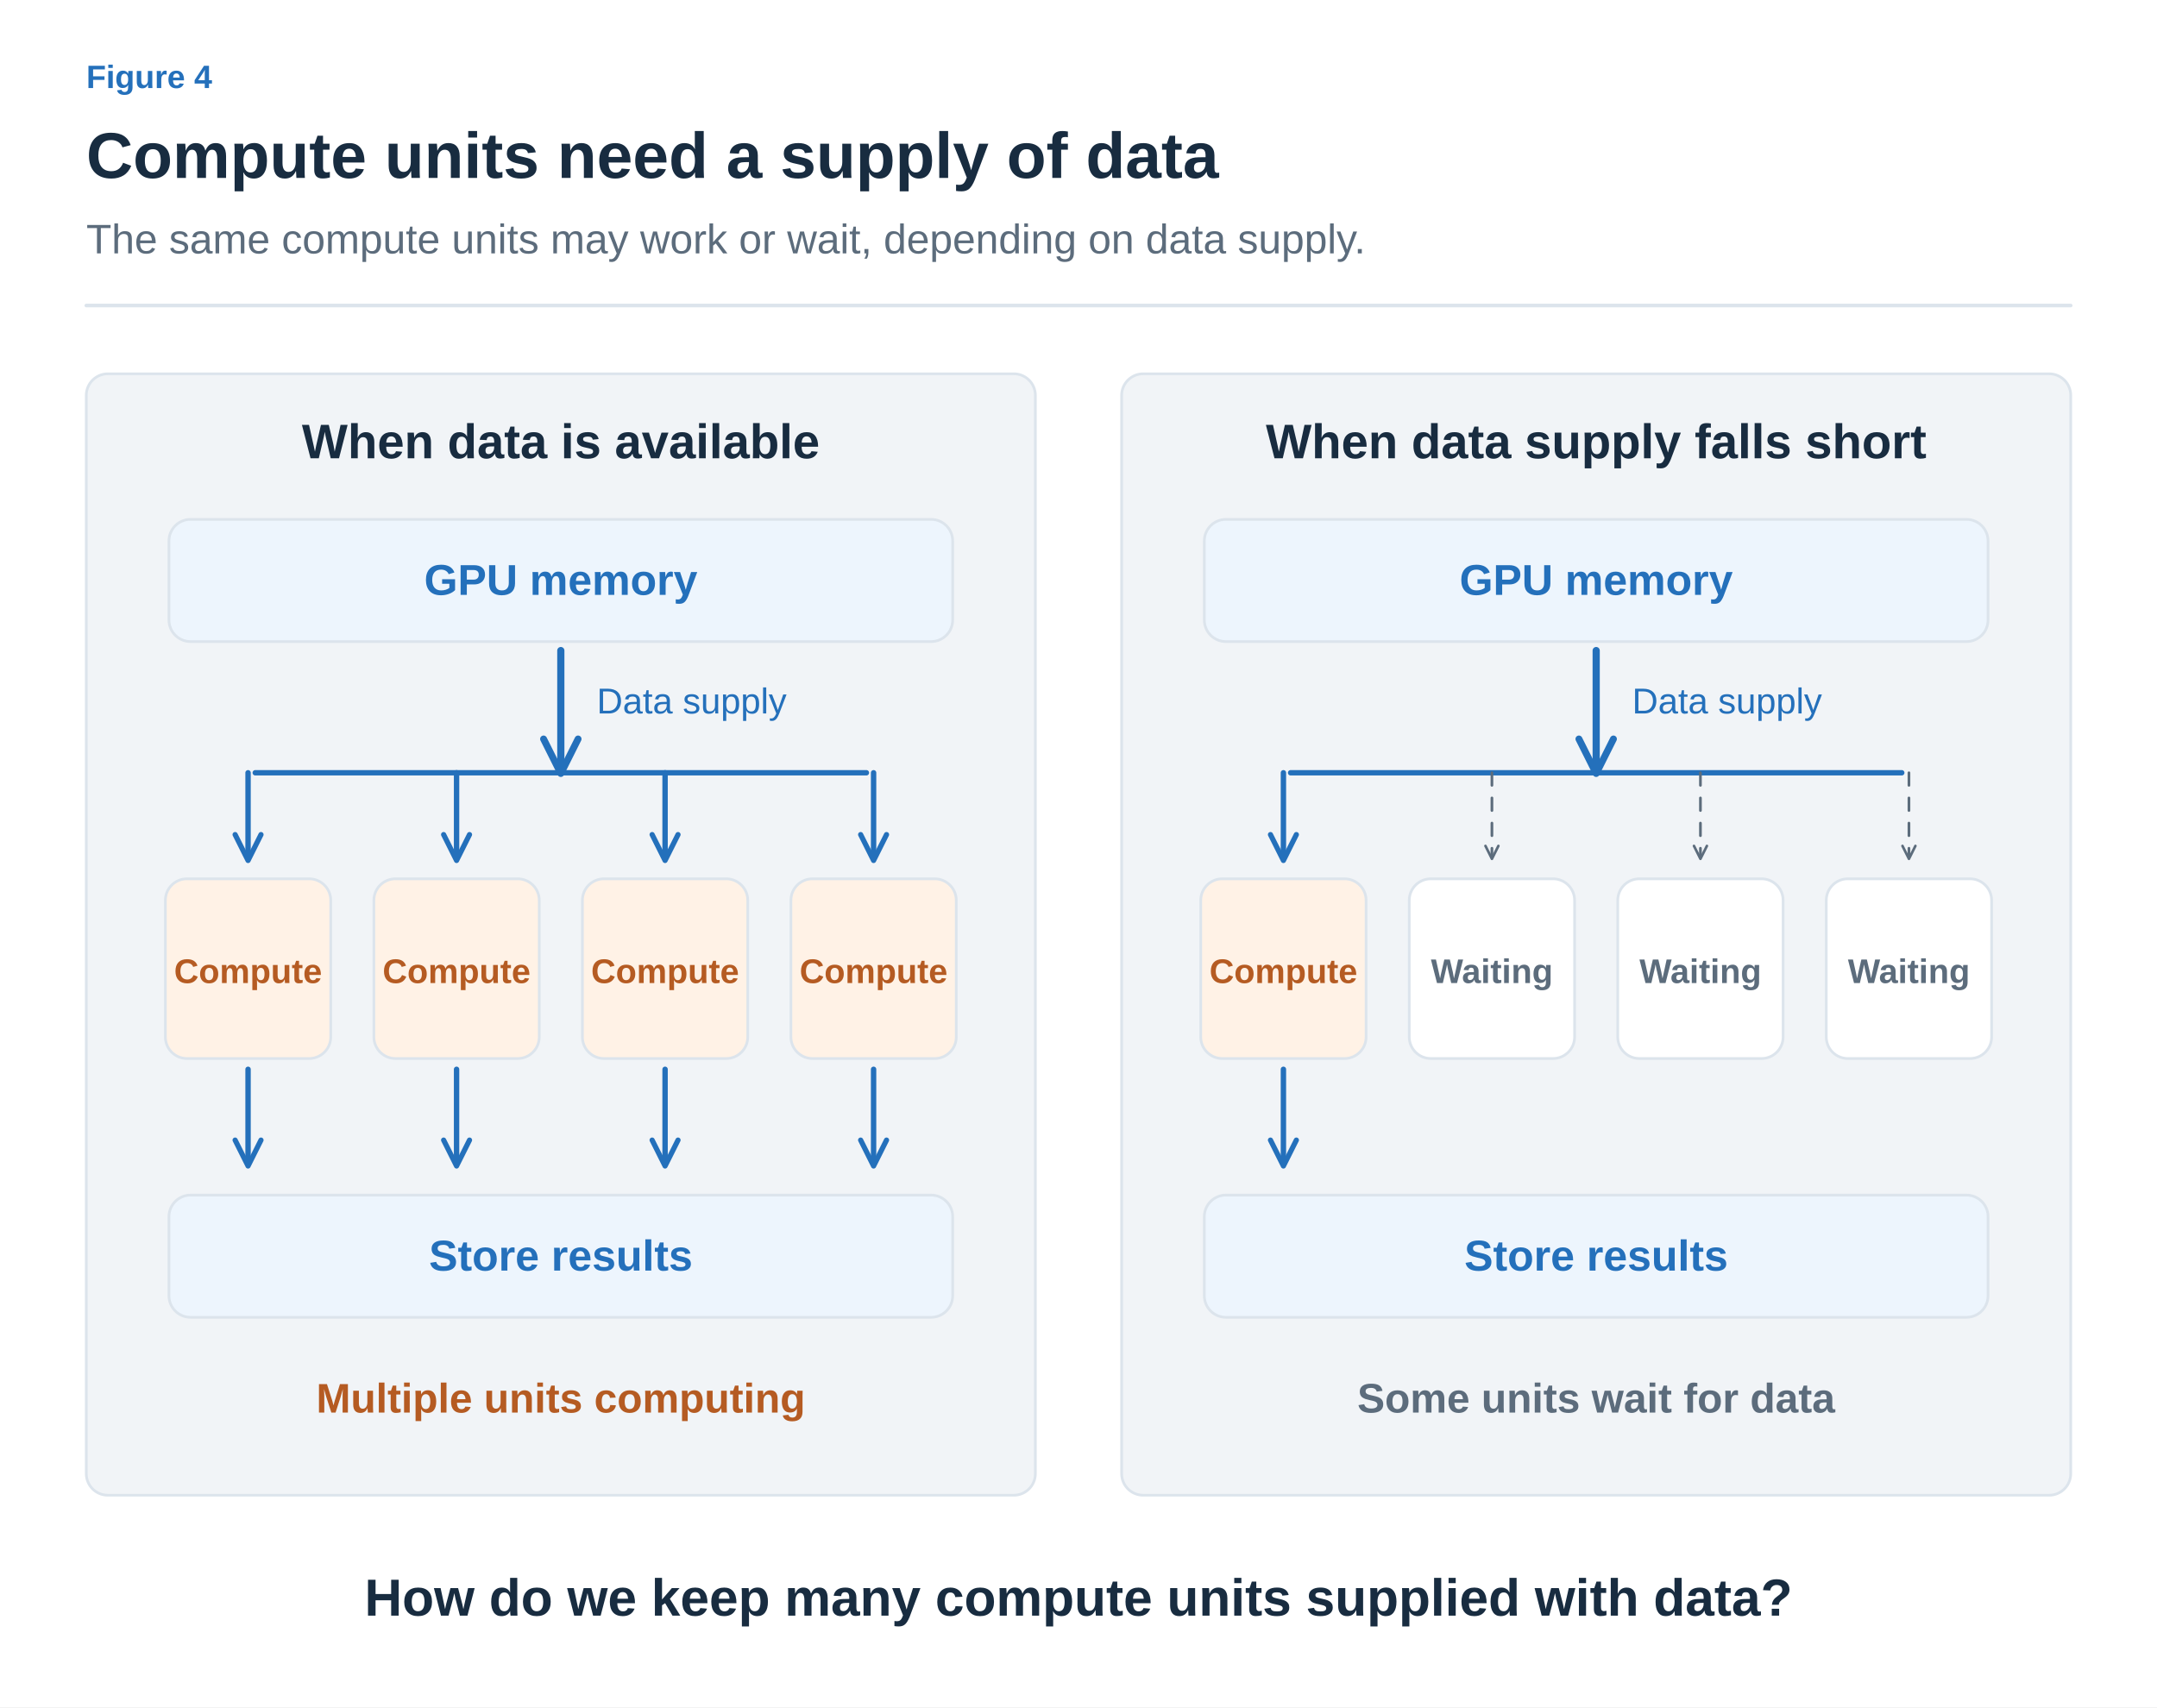
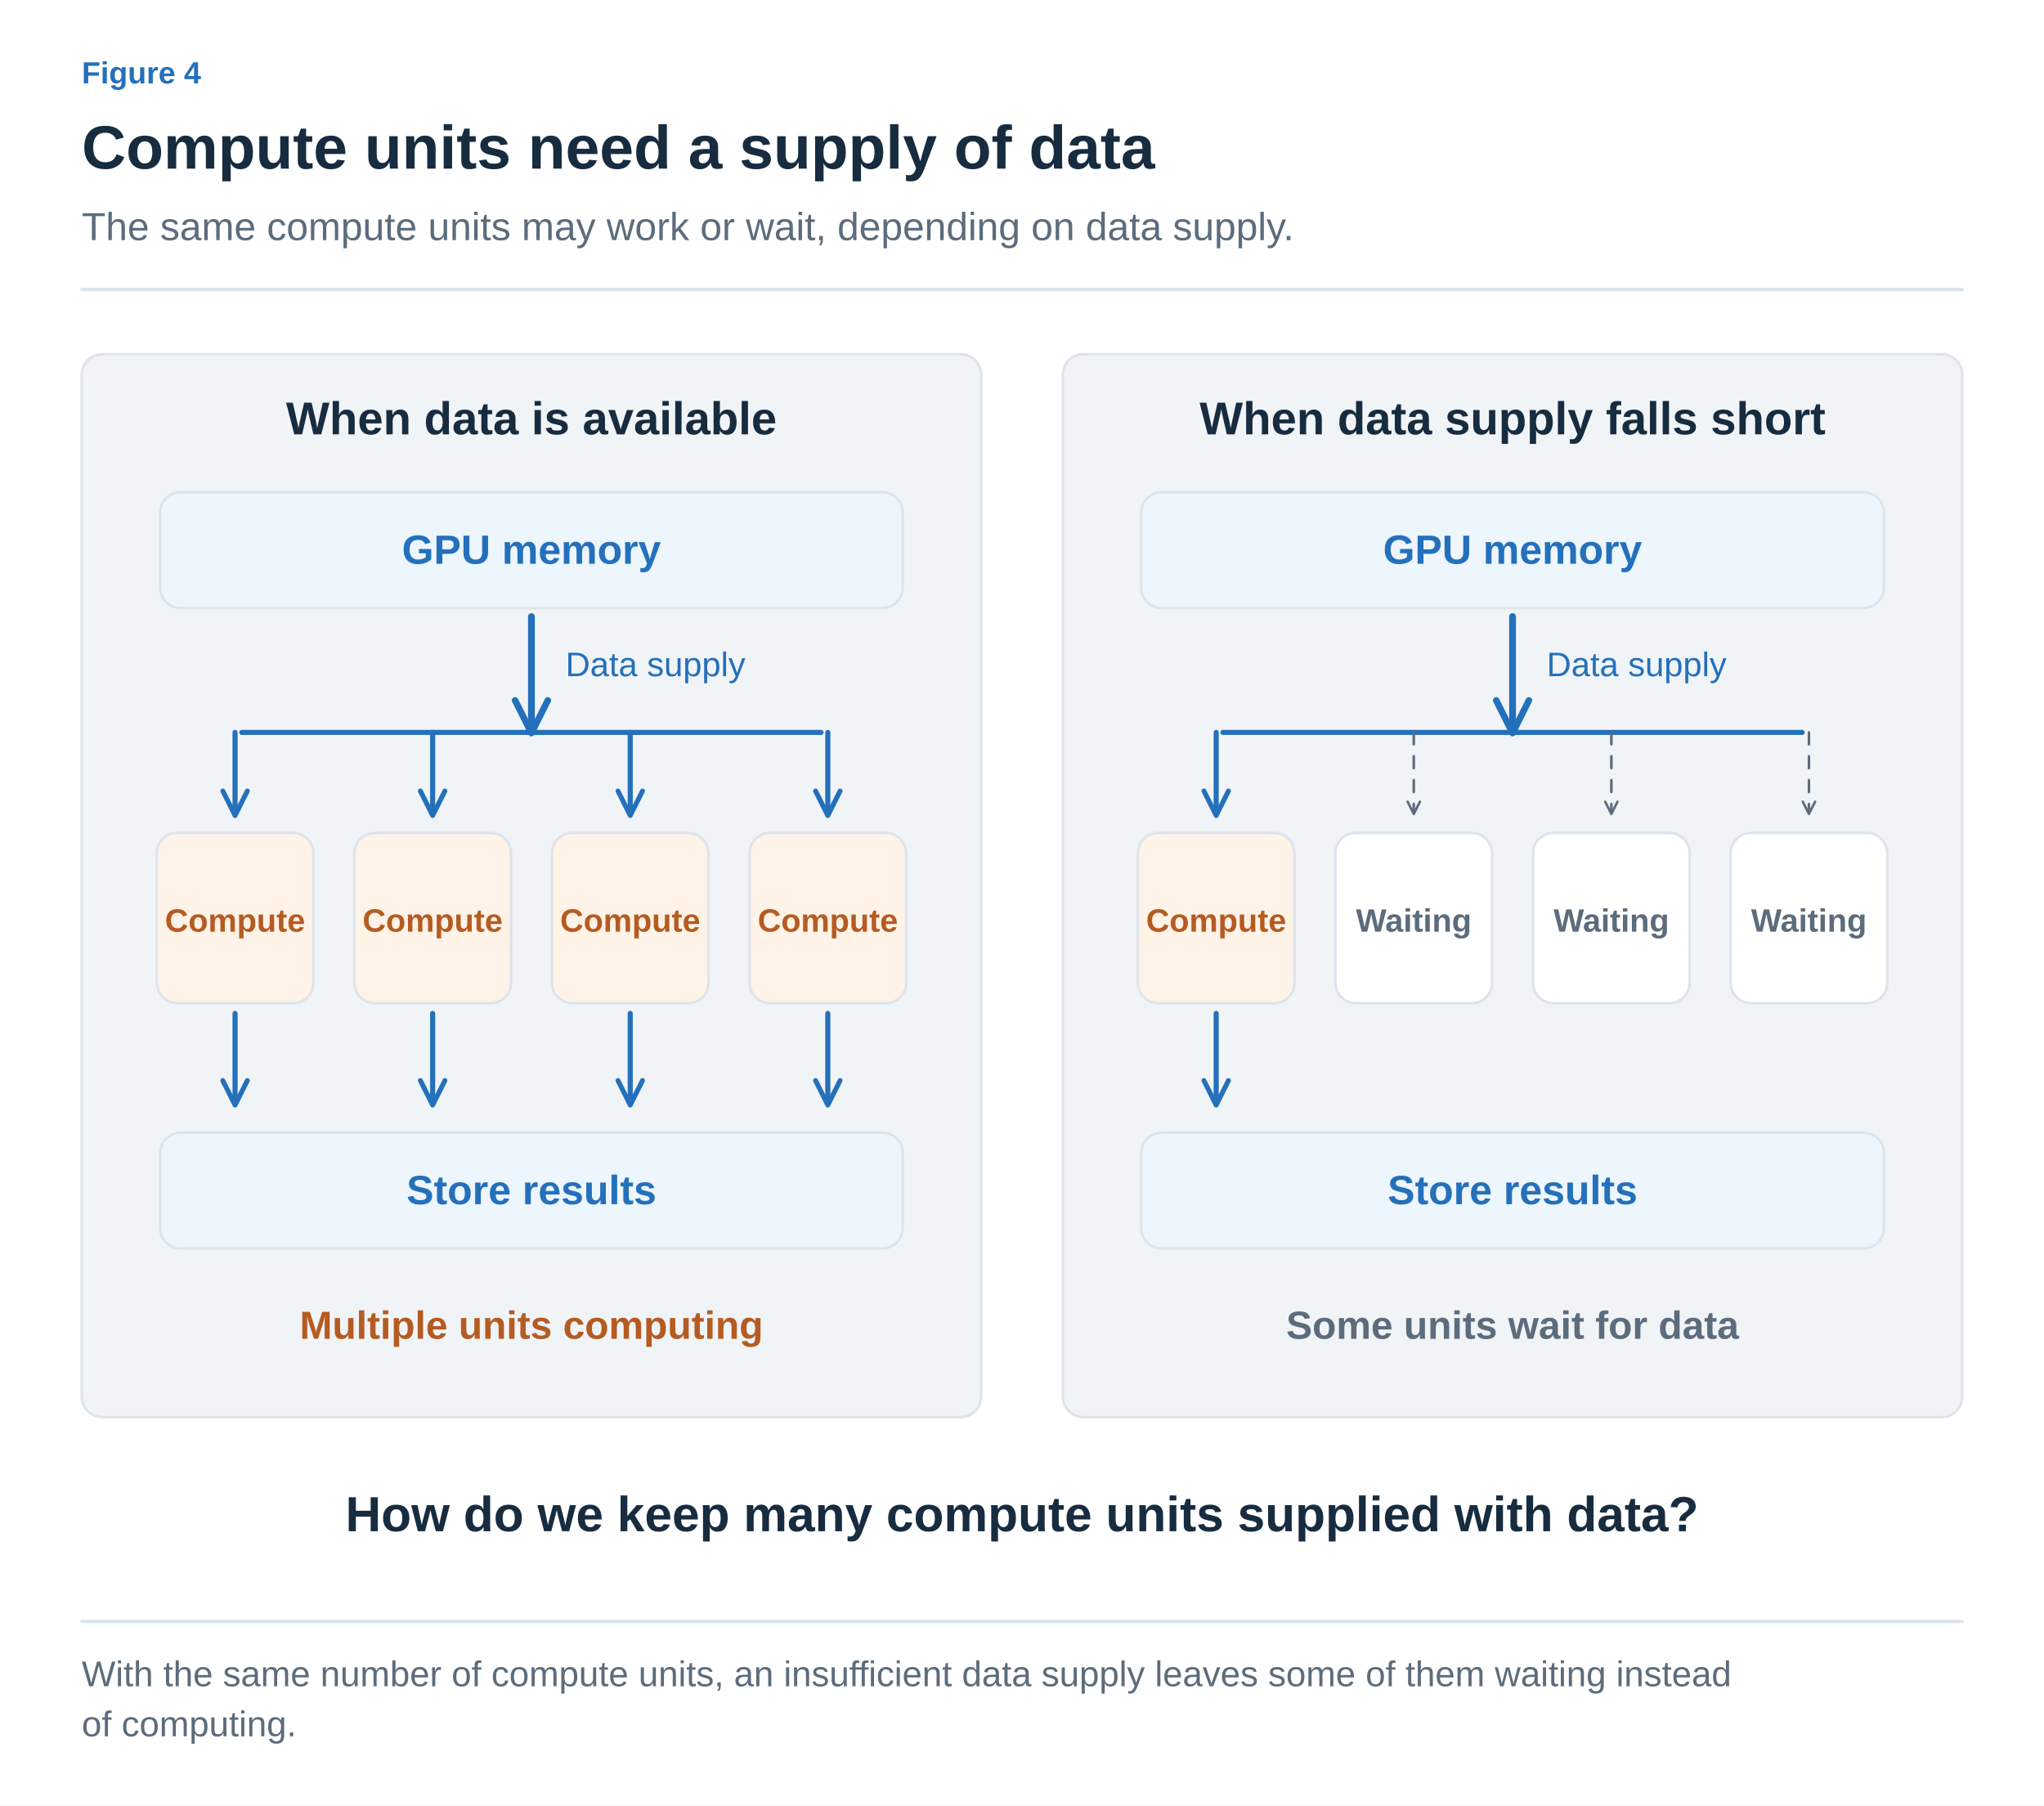
- <svg xmlns="http://www.w3.org/2000/svg" width="1200" height="950" viewBox="0 0 1200 950" role="img" aria-labelledby="title desc">
+ <svg xmlns="http://www.w3.org/2000/svg" width="1200" height="1060" viewBox="0 0 1200 1060" role="img" aria-labelledby="title desc">
  <defs>
-     <marker id="muted" viewBox="0 0 10 10" refX="8" refY="5" markerWidth="6" markerHeight="6" orient="auto">
+     <marker id="arrow-ink" viewBox="0 0 10 10" refX="8" refY="5" markerWidth="6" markerHeight="6" orient="auto">
+       <path d="M1 1 L9 5 L1 9" fill="none" stroke="#182C40" stroke-width="1.6" />
+     </marker>
+     <marker id="arrow-muted" viewBox="0 0 10 10" refX="8" refY="5" markerWidth="6" markerHeight="6" orient="auto">
      <path d="M1 1 L9 5 L1 9" fill="none" stroke="#5C6C7C" stroke-width="1.6" />
    </marker>
-     <marker id="blue" viewBox="0 0 10 10" refX="8" refY="5" markerWidth="6" markerHeight="6" orient="auto">
+     <marker id="arrow-line" viewBox="0 0 10 10" refX="8" refY="5" markerWidth="6" markerHeight="6" orient="auto">
+       <path d="M1 1 L9 5 L1 9" fill="none" stroke="#DCE4EC" stroke-width="1.6" />
+     </marker>
+     <marker id="arrow-paper" viewBox="0 0 10 10" refX="8" refY="5" markerWidth="6" markerHeight="6" orient="auto">
+       <path d="M1 1 L9 5 L1 9" fill="none" stroke="#FFFFFF" stroke-width="1.6" />
+     </marker>
+     <marker id="arrow-blue" viewBox="0 0 10 10" refX="8" refY="5" markerWidth="6" markerHeight="6" orient="auto">
      <path d="M1 1 L9 5 L1 9" fill="none" stroke="#2470BB" stroke-width="1.6" />
    </marker>
-     <marker id="orange" viewBox="0 0 10 10" refX="8" refY="5" markerWidth="6" markerHeight="6" orient="auto">
+     <marker id="arrow-teal" viewBox="0 0 10 10" refX="8" refY="5" markerWidth="6" markerHeight="6" orient="auto">
+       <path d="M1 1 L9 5 L1 9" fill="none" stroke="#287D78" stroke-width="1.6" />
+     </marker>
+     <marker id="arrow-orange" viewBox="0 0 10 10" refX="8" refY="5" markerWidth="6" markerHeight="6" orient="auto">
      <path d="M1 1 L9 5 L1 9" fill="none" stroke="#B55B22" stroke-width="1.6" />
    </marker>
-     <marker id="teal" viewBox="0 0 10 10" refX="8" refY="5" markerWidth="6" markerHeight="6" orient="auto">
-       <path d="M1 1 L9 5 L1 9" fill="none" stroke="#287D78" stroke-width="1.6" />
-     </marker>
-     <marker id="purple" viewBox="0 0 10 10" refX="8" refY="5" markerWidth="6" markerHeight="6" orient="auto">
+     <marker id="arrow-purple" viewBox="0 0 10 10" refX="8" refY="5" markerWidth="6" markerHeight="6" orient="auto">
      <path d="M1 1 L9 5 L1 9" fill="none" stroke="#7954A3" stroke-width="1.6" />
    </marker>
+     <marker id="arrow-gray" viewBox="0 0 10 10" refX="8" refY="5" markerWidth="6" markerHeight="6" orient="auto">
+       <path d="M1 1 L9 5 L1 9" fill="none" stroke="#657789" stroke-width="1.6" />
+     </marker>
+     <marker id="arrow-red" viewBox="0 0 10 10" refX="8" refY="5" markerWidth="6" markerHeight="6" orient="auto">
+       <path d="M1 1 L9 5 L1 9" fill="none" stroke="#B34242" stroke-width="1.6" />
+     </marker>
+     <marker id="arrow-indigo" viewBox="0 0 10 10" refX="8" refY="5" markerWidth="6" markerHeight="6" orient="auto">
+       <path d="M1 1 L9 5 L1 9" fill="none" stroke="#4C60A8" stroke-width="1.6" />
+     </marker>
+     <marker id="arrow-slate" viewBox="0 0 10 10" refX="8" refY="5" markerWidth="6" markerHeight="6" orient="auto">
+       <path d="M1 1 L9 5 L1 9" fill="none" stroke="#8191A0" stroke-width="1.6" />
+     </marker>
+     <marker id="arrow-surface" viewBox="0 0 10 10" refX="8" refY="5" markerWidth="6" markerHeight="6" orient="auto">
+       <path d="M1 1 L9 5 L1 9" fill="none" stroke="#F8FAFC" stroke-width="1.6" />
+     </marker>
  </defs>
-   <style>text{font-family:Arial,"Apple SD Gothic Neo","Noto Sans KR",sans-serif}path{stroke-linecap:round;stroke-linejoin:round}</style>
-   <rect width="1200" height="950" fill="white" />
-   <text x="48" y="49" fill="#2470BB" font-size="18" font-weight="600" text-anchor="start">Figure 4</text>
-   <text x="48" y="99" fill="#182C40" font-size="36" font-weight="700" text-anchor="start">Compute units need a supply of data</text>
-   <text x="48" y="141" fill="#5C6C7C" font-size="23" font-weight="400" text-anchor="start">The same compute units may work or wait, depending on data supply.</text>
-   <path d="M48,170 H1152" fill="none" stroke="#DCE4EC" stroke-width="2" />
-   <rect x="48" y="208" width="528" height="624" rx="12" fill="#F1F4F7" stroke="#DCE4EC" stroke-width="1.5" />
-   <text x="312" y="255" fill="#182C40" font-size="27" font-weight="600" text-anchor="middle">When data is available</text>
-   <rect x="94" y="289" width="436" height="68" rx="12" fill="#EDF5FD" stroke="#DCE4EC" stroke-width="1.5" />
-   <text x="312.0" y="331.0" fill="#2470BB" font-size="24" font-weight="600" text-anchor="middle">GPU memory</text>
-   <path d="M312,362 L312,428" fill="none" stroke="#2470BB" stroke-width="4" marker-end="url(#blue)" />
-   <text x="332" y="397" fill="#2470BB" font-size="20" font-weight="400" text-anchor="start">Data supply</text>
-   <path d="M142,430 H482" fill="none" stroke="#2470BB" stroke-width="3" />
-   <path d="M138,430 L138,477" fill="none" stroke="#2470BB" stroke-width="3" marker-end="url(#blue)" />
-   <rect x="92" y="489" width="92" height="100" rx="12" fill="#FFF2E6" stroke="#DCE4EC" stroke-width="1.5" />
-   <text x="138.0" y="547.0" fill="#B55B22" font-size="19" font-weight="600" text-anchor="middle">Compute</text>
-   <path d="M138,595 L138,647" fill="none" stroke="#2470BB" stroke-width="3" marker-end="url(#blue)" />
-   <path d="M254,430 L254,477" fill="none" stroke="#2470BB" stroke-width="3" marker-end="url(#blue)" />
-   <rect x="208" y="489" width="92" height="100" rx="12" fill="#FFF2E6" stroke="#DCE4EC" stroke-width="1.5" />
-   <text x="254.0" y="547.0" fill="#B55B22" font-size="19" font-weight="600" text-anchor="middle">Compute</text>
-   <path d="M254,595 L254,647" fill="none" stroke="#2470BB" stroke-width="3" marker-end="url(#blue)" />
-   <path d="M370,430 L370,477" fill="none" stroke="#2470BB" stroke-width="3" marker-end="url(#blue)" />
-   <rect x="324" y="489" width="92" height="100" rx="12" fill="#FFF2E6" stroke="#DCE4EC" stroke-width="1.5" />
-   <text x="370.0" y="547.0" fill="#B55B22" font-size="19" font-weight="600" text-anchor="middle">Compute</text>
-   <path d="M370,595 L370,647" fill="none" stroke="#2470BB" stroke-width="3" marker-end="url(#blue)" />
-   <path d="M486,430 L486,477" fill="none" stroke="#2470BB" stroke-width="3" marker-end="url(#blue)" />
-   <rect x="440" y="489" width="92" height="100" rx="12" fill="#FFF2E6" stroke="#DCE4EC" stroke-width="1.5" />
-   <text x="486.0" y="547.0" fill="#B55B22" font-size="19" font-weight="600" text-anchor="middle">Compute</text>
-   <path d="M486,595 L486,647" fill="none" stroke="#2470BB" stroke-width="3" marker-end="url(#blue)" />
-   <rect x="94" y="665" width="436" height="68" rx="12" fill="#EDF5FD" stroke="#DCE4EC" stroke-width="1.5" />
-   <text x="312.0" y="707.0" fill="#2470BB" font-size="24" font-weight="600" text-anchor="middle">Store results</text>
-   <text x="312" y="786" fill="#B55B22" font-size="23" font-weight="600" text-anchor="middle">Multiple units computing</text>
-   <rect x="624" y="208" width="528" height="624" rx="12" fill="#F1F4F7" stroke="#DCE4EC" stroke-width="1.5" />
-   <text x="888" y="255" fill="#182C40" font-size="27" font-weight="600" text-anchor="middle">When data supply falls short</text>
-   <rect x="670" y="289" width="436" height="68" rx="12" fill="#EDF5FD" stroke="#DCE4EC" stroke-width="1.5" />
-   <text x="888.0" y="331.0" fill="#2470BB" font-size="24" font-weight="600" text-anchor="middle">GPU memory</text>
-   <path d="M888,362 L888,428" fill="none" stroke="#2470BB" stroke-width="4" marker-end="url(#blue)" />
-   <text x="908" y="397" fill="#2470BB" font-size="20" font-weight="400" text-anchor="start">Data supply</text>
-   <path d="M718,430 H1058" fill="none" stroke="#2470BB" stroke-width="3" />
-   <path d="M714,430 L714,477" fill="none" stroke="#2470BB" stroke-width="3" marker-end="url(#blue)" />
-   <rect x="668" y="489" width="92" height="100" rx="12" fill="#FFF2E6" stroke="#DCE4EC" stroke-width="1.5" />
-   <text x="714.0" y="547.0" fill="#B55B22" font-size="19" font-weight="600" text-anchor="middle">Compute</text>
-   <path d="M714,595 L714,647" fill="none" stroke="#2470BB" stroke-width="3" marker-end="url(#blue)" />
-   <path d="M830,430 L830,477" fill="none" stroke="#5C6C7C" stroke-width="1.5" marker-end="url(#muted)" stroke-dasharray="7 7" />
-   <rect x="784" y="489" width="92" height="100" rx="12" fill="#FFFFFF" stroke="#DCE4EC" stroke-width="1.5" />
-   <text x="830.0" y="547.0" fill="#5C6C7C" font-size="19" font-weight="600" text-anchor="middle">Waiting</text>
-   <path d="M946,430 L946,477" fill="none" stroke="#5C6C7C" stroke-width="1.5" marker-end="url(#muted)" stroke-dasharray="7 7" />
-   <rect x="900" y="489" width="92" height="100" rx="12" fill="#FFFFFF" stroke="#DCE4EC" stroke-width="1.5" />
-   <text x="946.0" y="547.0" fill="#5C6C7C" font-size="19" font-weight="600" text-anchor="middle">Waiting</text>
-   <path d="M1062,430 L1062,477" fill="none" stroke="#5C6C7C" stroke-width="1.5" marker-end="url(#muted)" stroke-dasharray="7 7" />
-   <rect x="1016" y="489" width="92" height="100" rx="12" fill="#FFFFFF" stroke="#DCE4EC" stroke-width="1.5" />
-   <text x="1062.0" y="547.0" fill="#5C6C7C" font-size="19" font-weight="600" text-anchor="middle">Waiting</text>
-   <rect x="670" y="665" width="436" height="68" rx="12" fill="#EDF5FD" stroke="#DCE4EC" stroke-width="1.5" />
-   <text x="888.0" y="707.0" fill="#2470BB" font-size="24" font-weight="600" text-anchor="middle">Store results</text>
-   <text x="888" y="786" fill="#5C6C7C" font-size="23" font-weight="600" text-anchor="middle">Some units wait for data</text>
-   <text x="600" y="899" fill="#182C40" font-size="29" font-weight="600" text-anchor="middle">How do we keep many compute units supplied with data?</text>
+   <style>text{font-family:Arial,"Apple SD Gothic Neo","Noto Sans KR",sans-serif}text[font-family]{font-family:Menlo,Consolas,monospace}path{stroke-linecap:round;stroke-linejoin:round}</style>
+   <rect width="100%" height="100%" fill="white" />
+   <text x="48" y="49" fill="#2470BB" font-size="18" font-weight="600" text-anchor="start" data-max-width="1104">Figure 4</text>
+   <text x="48" y="99" fill="#182C40" font-size="36" font-weight="700" text-anchor="start" data-max-width="1104">Compute units need a supply of data</text>
+   <text x="48" y="141" fill="#5C6C7C" font-size="23" font-weight="400" text-anchor="start" data-max-width="1104">The same compute units may work or wait, depending on data supply.</text>
+   <path d="M48,170 H1152" stroke="#DCE4EC" stroke-width="2" />
+   <g transform="translate(48 206) scale(1)" data-panel="1">
+     <g transform="translate(-48 -206)">
+       <rect x="48" y="208" width="528" height="624" rx="12" fill="#F1F4F7" stroke="#DCE4EC" stroke-width="1.5" />
+       <text x="312" y="255" fill="#182C40" font-size="27" font-weight="600" text-anchor="middle">When data is available</text>
+       <rect x="94" y="289" width="436" height="68" rx="12" fill="#EDF5FD" stroke="#DCE4EC" stroke-width="1.5" />
+       <text x="312" y="331" fill="#2470BB" font-size="24" font-weight="600" text-anchor="middle">GPU memory</text>
+       <path d="M312,362 L312,428" fill="none" stroke="#2470BB" stroke-width="4" marker-end="url(#arrow-blue)" />
+       <text x="332" y="397" fill="#2470BB" font-size="20" font-weight="400" text-anchor="start">Data supply</text>
+       <path d="M142,430 H482" fill="none" stroke="#2470BB" stroke-width="3" />
+       <path d="M138,430 L138,477" fill="none" stroke="#2470BB" stroke-width="3" marker-end="url(#arrow-blue)" />
+       <rect x="92" y="489" width="92" height="100" rx="12" fill="#FFF2E6" stroke="#DCE4EC" stroke-width="1.5" />
+       <text x="138" y="547" fill="#B55B22" font-size="19" font-weight="600" text-anchor="middle">Compute</text>
+       <path d="M138,595 L138,647" fill="none" stroke="#2470BB" stroke-width="3" marker-end="url(#arrow-blue)" />
+       <path d="M254,430 L254,477" fill="none" stroke="#2470BB" stroke-width="3" marker-end="url(#arrow-blue)" />
+       <rect x="208" y="489" width="92" height="100" rx="12" fill="#FFF2E6" stroke="#DCE4EC" stroke-width="1.5" />
+       <text x="254" y="547" fill="#B55B22" font-size="19" font-weight="600" text-anchor="middle">Compute</text>
+       <path d="M254,595 L254,647" fill="none" stroke="#2470BB" stroke-width="3" marker-end="url(#arrow-blue)" />
+       <path d="M370,430 L370,477" fill="none" stroke="#2470BB" stroke-width="3" marker-end="url(#arrow-blue)" />
+       <rect x="324" y="489" width="92" height="100" rx="12" fill="#FFF2E6" stroke="#DCE4EC" stroke-width="1.5" />
+       <text x="370" y="547" fill="#B55B22" font-size="19" font-weight="600" text-anchor="middle">Compute</text>
+       <path d="M370,595 L370,647" fill="none" stroke="#2470BB" stroke-width="3" marker-end="url(#arrow-blue)" />
+       <path d="M486,430 L486,477" fill="none" stroke="#2470BB" stroke-width="3" marker-end="url(#arrow-blue)" />
+       <rect x="440" y="489" width="92" height="100" rx="12" fill="#FFF2E6" stroke="#DCE4EC" stroke-width="1.5" />
+       <text x="486" y="547" fill="#B55B22" font-size="19" font-weight="600" text-anchor="middle">Compute</text>
+       <path d="M486,595 L486,647" fill="none" stroke="#2470BB" stroke-width="3" marker-end="url(#arrow-blue)" />
+       <rect x="94" y="665" width="436" height="68" rx="12" fill="#EDF5FD" stroke="#DCE4EC" stroke-width="1.5" />
+       <text x="312" y="707" fill="#2470BB" font-size="24" font-weight="600" text-anchor="middle">Store results</text>
+       <text x="312" y="786" fill="#B55B22" font-size="23" font-weight="600" text-anchor="middle">Multiple units computing</text>
+       <rect x="624" y="208" width="528" height="624" rx="12" fill="#F1F4F7" stroke="#DCE4EC" stroke-width="1.5" />
+       <text x="888" y="255" fill="#182C40" font-size="27" font-weight="600" text-anchor="middle">When data supply falls short</text>
+       <rect x="670" y="289" width="436" height="68" rx="12" fill="#EDF5FD" stroke="#DCE4EC" stroke-width="1.5" />
+       <text x="888" y="331" fill="#2470BB" font-size="24" font-weight="600" text-anchor="middle">GPU memory</text>
+       <path d="M888,362 L888,428" fill="none" stroke="#2470BB" stroke-width="4" marker-end="url(#arrow-blue)" />
+       <text x="908" y="397" fill="#2470BB" font-size="20" font-weight="400" text-anchor="start">Data supply</text>
+       <path d="M718,430 H1058" fill="none" stroke="#2470BB" stroke-width="3" />
+       <path d="M714,430 L714,477" fill="none" stroke="#2470BB" stroke-width="3" marker-end="url(#arrow-blue)" />
+       <rect x="668" y="489" width="92" height="100" rx="12" fill="#FFF2E6" stroke="#DCE4EC" stroke-width="1.5" />
+       <text x="714" y="547" fill="#B55B22" font-size="19" font-weight="600" text-anchor="middle">Compute</text>
+       <path d="M714,595 L714,647" fill="none" stroke="#2470BB" stroke-width="3" marker-end="url(#arrow-blue)" />
+       <path d="M830,430 L830,477" fill="none" stroke="#5C6C7C" stroke-width="1.5" marker-end="url(#arrow-muted)" stroke-dasharray="7 7" />
+       <rect x="784" y="489" width="92" height="100" rx="12" fill="#FFFFFF" stroke="#DCE4EC" stroke-width="1.5" />
+       <text x="830" y="547" fill="#5C6C7C" font-size="19" font-weight="600" text-anchor="middle">Waiting</text>
+       <path d="M946,430 L946,477" fill="none" stroke="#5C6C7C" stroke-width="1.5" marker-end="url(#arrow-muted)" stroke-dasharray="7 7" />
+       <rect x="900" y="489" width="92" height="100" rx="12" fill="#FFFFFF" stroke="#DCE4EC" stroke-width="1.5" />
+       <text x="946" y="547" fill="#5C6C7C" font-size="19" font-weight="600" text-anchor="middle">Waiting</text>
+       <path d="M1062,430 L1062,477" fill="none" stroke="#5C6C7C" stroke-width="1.5" marker-end="url(#arrow-muted)" stroke-dasharray="7 7" />
+       <rect x="1016" y="489" width="92" height="100" rx="12" fill="#FFFFFF" stroke="#DCE4EC" stroke-width="1.5" />
+       <text x="1062" y="547" fill="#5C6C7C" font-size="19" font-weight="600" text-anchor="middle">Waiting</text>
+       <rect x="670" y="665" width="436" height="68" rx="12" fill="#EDF5FD" stroke="#DCE4EC" stroke-width="1.5" />
+       <text x="888" y="707" fill="#2470BB" font-size="24" font-weight="600" text-anchor="middle">Store results</text>
+       <text x="888" y="786" fill="#5C6C7C" font-size="23" font-weight="600" text-anchor="middle">Some units wait for data</text>
+       <text x="600" y="899" fill="#182C40" font-size="29" font-weight="600" text-anchor="middle">How do we keep many compute units supplied with data?</text>
+     </g>
+   </g>
+   <path d="M48,952 H1152" stroke="#DCE4EC" stroke-width="2" />
+   <text x="48" y="990" fill="#5C6C7C" font-size="21" font-weight="400" text-anchor="start" data-max-width="1104">With the same number of compute units, an insufficient data supply leaves some of them waiting instead</text>
+   <text x="48" y="1019.4" fill="#5C6C7C" font-size="21" font-weight="400" text-anchor="start" data-max-width="1104">of computing.</text>
</svg>
